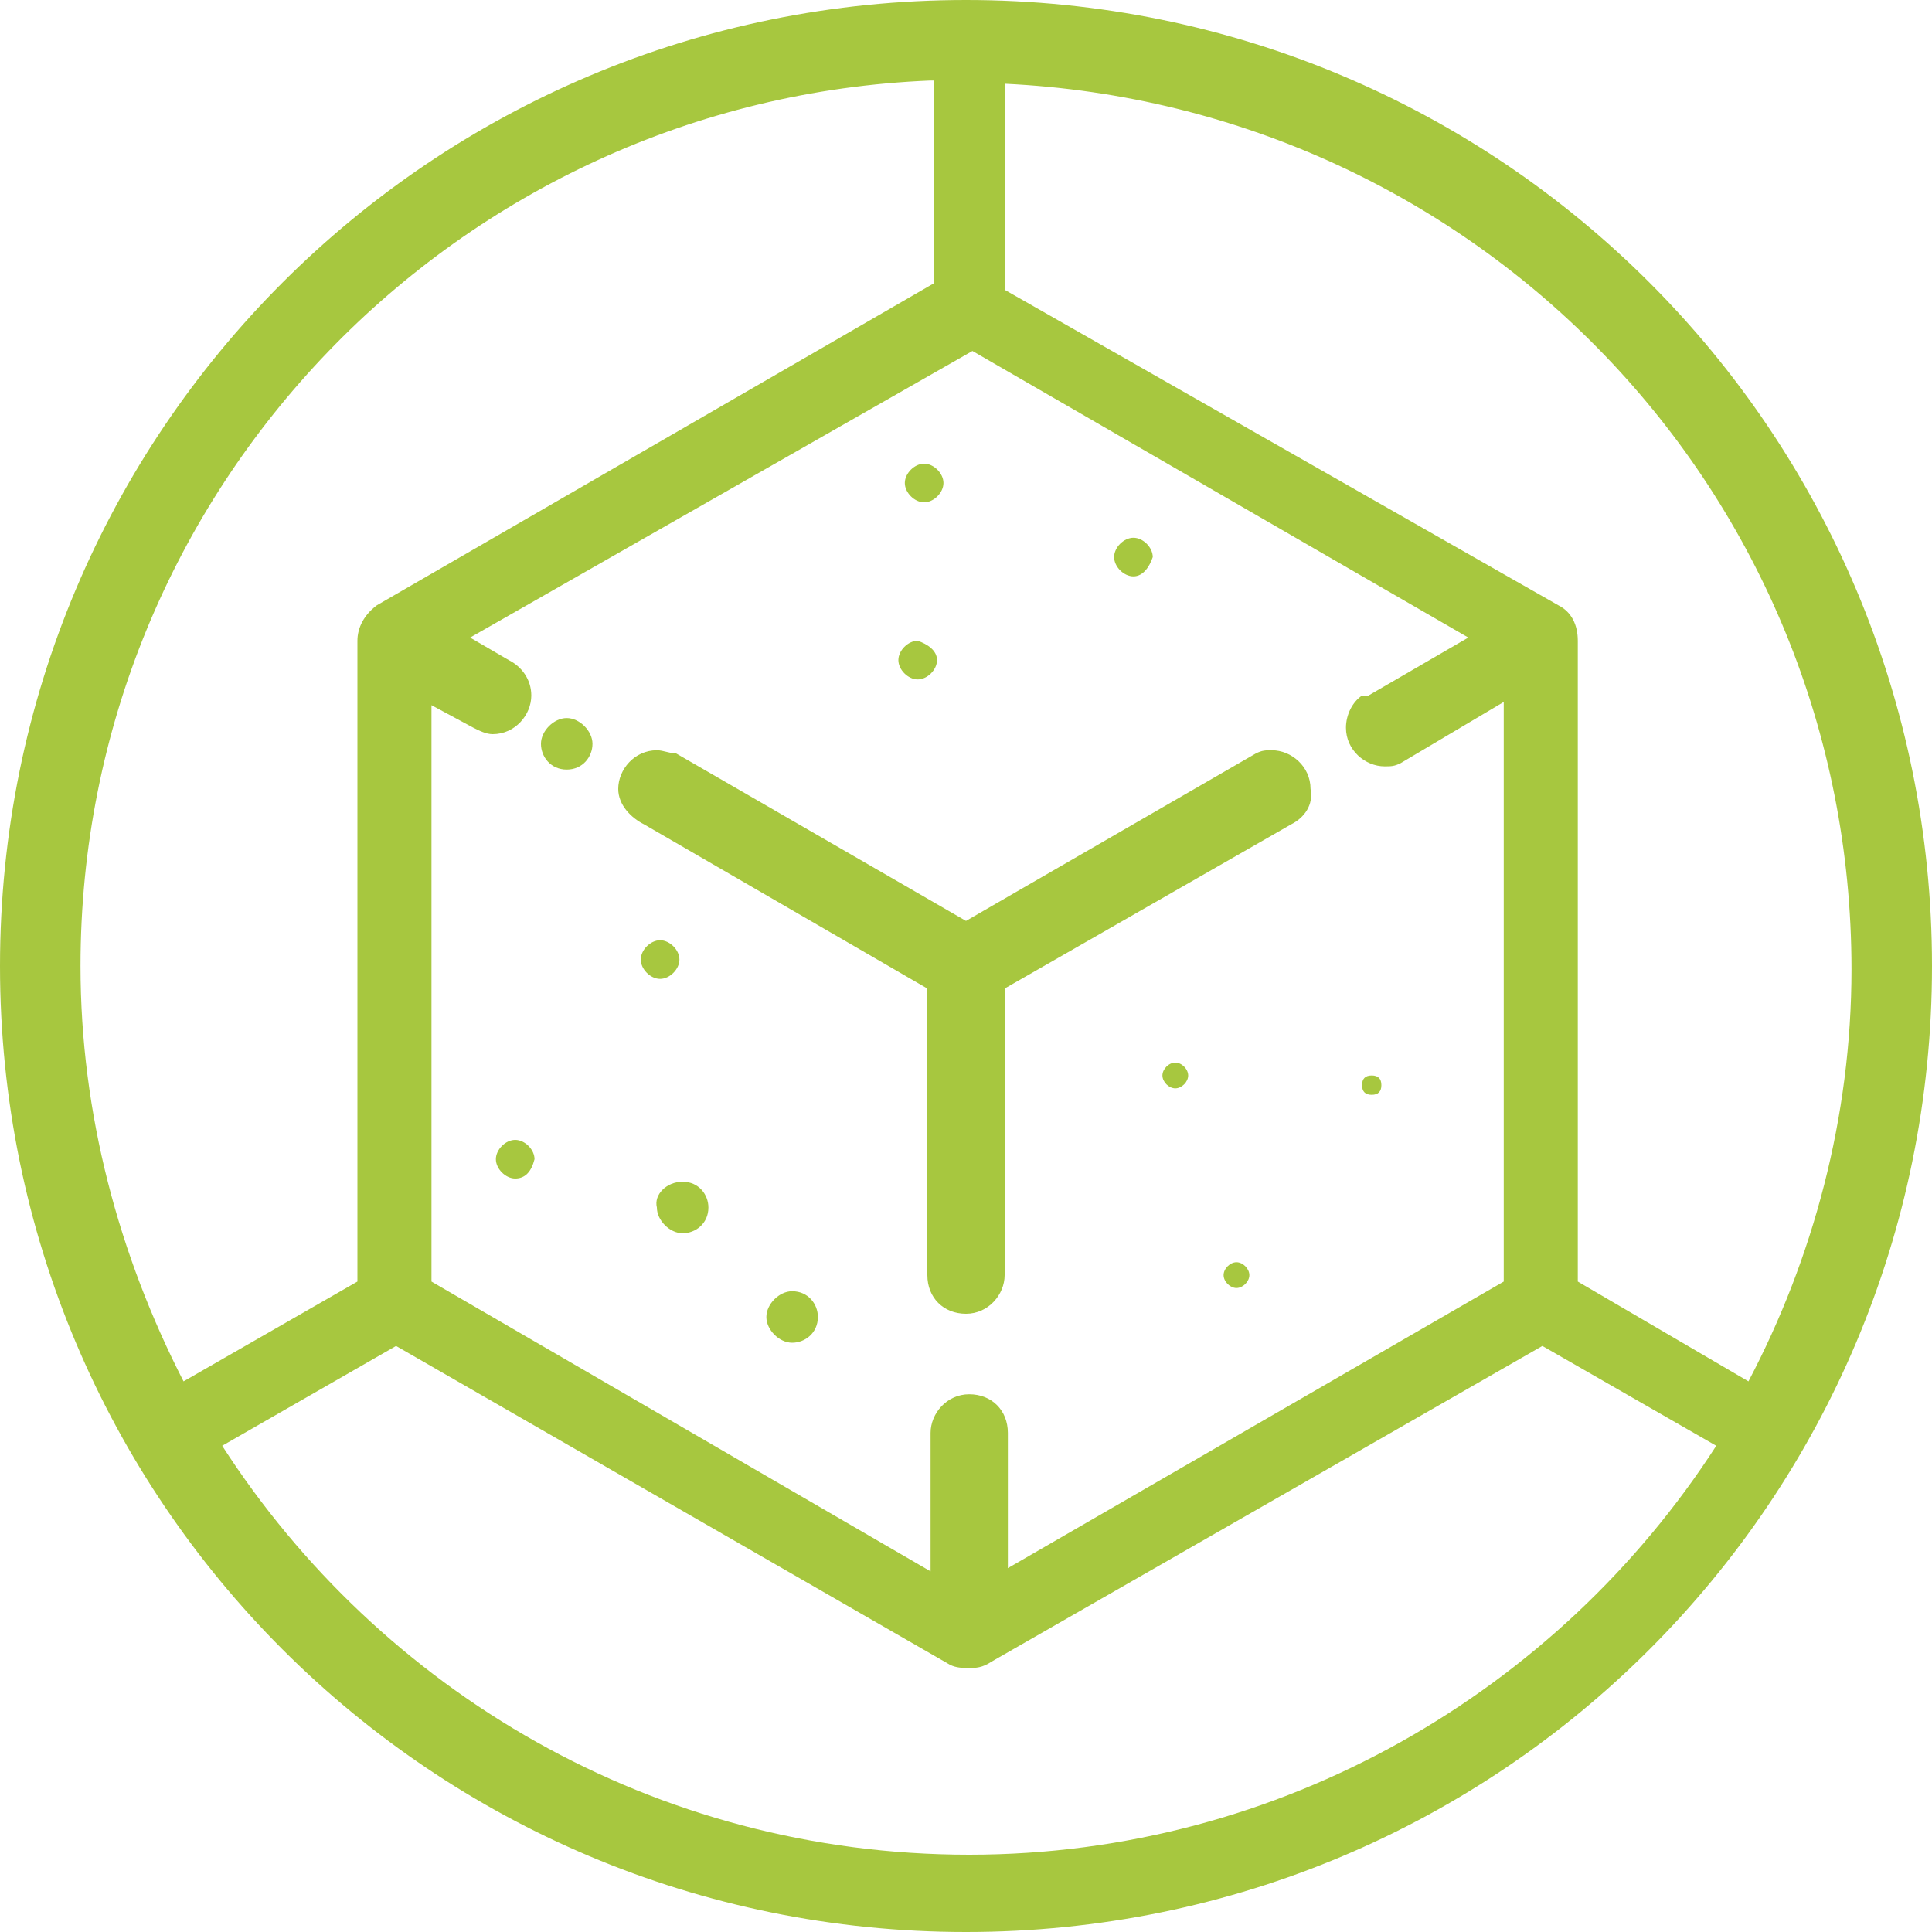
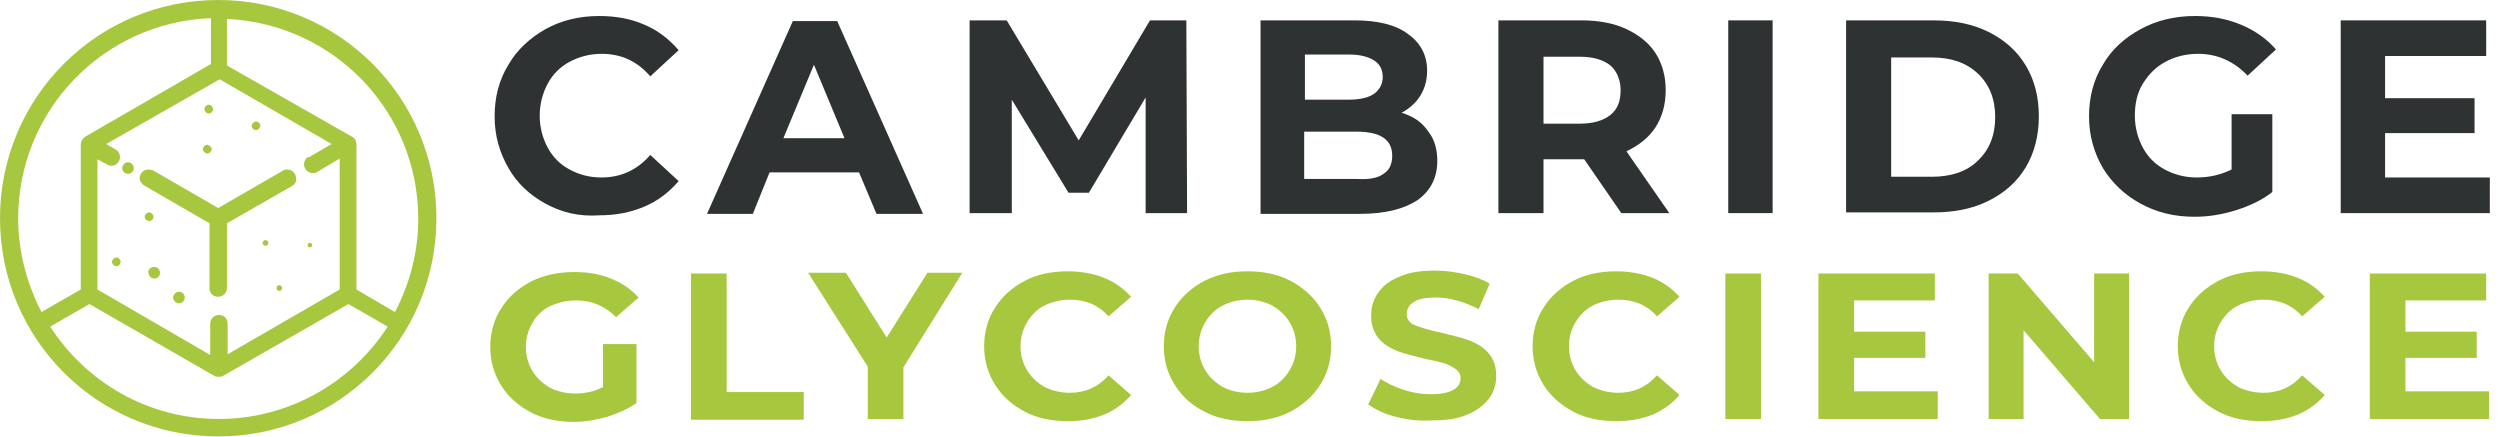
- <svg xmlns="http://www.w3.org/2000/svg" enable-background="new 0 0 60 60" viewBox="0 0 60 60">
-   <path clip-rule="evenodd" d="m30 60c-16.6 0-30-13.4-30-30s13.4-30 30-30 30 13.4 30 30-13.4 30-30 30zm.8-8.4c-.3.2-.5.2-.7.2s-.4 0-.6-.1l-17.2-9.9-5.4 3.1c4.9 7.6 13.4 12.7 23.2 12.7 9.7 0 18.3-5.1 23.2-12.7l-5.4-3.1zm-1.9-49.1c-14.7.6-26.4 12.7-26.4 27.5 0 4.6 1.2 9 3.2 12.9l5.4-3.1v-19.9c0-.4.2-.8.6-1.1l17.3-10v-6.3zm-14.3 17.3 1.2.7c.4.2.7.6.7 1.1 0 .6-.5 1.2-1.2 1.2-.2 0-.4-.1-.6-.2l-1.3-.7v17.9l15.5 9v-4.3c0-.6.5-1.2 1.2-1.2s1.2.5 1.2 1.2v4.2l15.4-8.9v-18l-3.2 1.9c-.2.1-.3.1-.5.1-.6 0-1.2-.5-1.2-1.2 0-.4.2-.8.5-1h.1.1l3.1-1.8-15.4-8.9zm33.8-1c.4.2.6.6.6 1.1v19.9l5.3 3.1c2-3.8 3.2-8.2 3.2-12.8 0-14.8-11.6-26.8-26.3-27.5v6.4zm-8.3 6.8-8.9 5.1v8.9c0 .6-.5 1.2-1.2 1.2s-1.2-.5-1.2-1.2v-8.9l-8.8-5.1c-.4-.2-.8-.6-.8-1.1 0-.6.5-1.2 1.2-1.2.2 0 .4.1.6.1l9 5.2 9-5.2c.2-.1.3-.1.5-.1.6 0 1.2.5 1.2 1.2.1.5-.2.9-.6 1.1zm-4.9-7.7c-.3 0-.6-.3-.6-.6s.3-.6.6-.6.6.3.6.6c-.1.3-.3.6-.6.6zm-6.5-2.3c-.3 0-.6-.3-.6-.6s.3-.6.6-.6.6.3.6.6-.3.6-.6.6zm.4 4.9c0 .3-.3.6-.6.6s-.6-.3-.6-.6.3-.6.6-.6c.3.1.6.3.6.6zm-11.5 3.4c-.5 0-.8-.4-.8-.8s.4-.8.8-.8.8.4.8.8-.3.8-.8.8zm-1.6 12.7c-.3 0-.6-.3-.6-.6s.3-.6.6-.6.6.3.6.6c-.1.4-.3.6-.6.6zm4.5-7.4c.3 0 .6.3.6.6s-.3.6-.6.6-.6-.3-.6-.6.3-.6.6-.6zm.7 7.5c.5 0 .8.4.8.8 0 .5-.4.8-.8.8s-.8-.4-.8-.8c-.1-.4.3-.8.8-.8zm3.4 3.4c.5 0 .8.4.8.8 0 .5-.4.8-.8.8s-.8-.4-.8-.8.4-.8.8-.8zm11.9-7.1c.2 0 .4.2.4.4s-.2.4-.4.4-.4-.2-.4-.4.2-.4.4-.4zm1.9 6.2c.2 0 .4.2.4.4s-.2.4-.4.4-.4-.2-.4-.4.2-.4.4-.4zm4.2-5.8c.2 0 .3.1.3.3s-.1.3-.3.3-.3-.1-.3-.3.1-.3.3-.3z" fill="#A7C73F" fill-rule="evenodd" />
+ <svg xmlns="http://www.w3.org/2000/svg" enable-background="new 0 0 343.7 60" viewBox="0 0 343.7 60">
+   <path d="m30 60c-16.6 0-30-13.4-30-30s13.4-30 30-30 30 13.4 30 30-13.4 30-30 30zm.8-8.4c-.3.2-.5.2-.7.2s-.4 0-.6-.1l-17.2-9.9-5.4 3.1c4.9 7.6 13.4 12.7 23.2 12.7 9.7 0 18.3-5.1 23.2-12.7l-5.4-3.1zm-1.9-49.1c-14.7.6-26.4 12.7-26.4 27.5 0 4.6 1.2 9 3.2 12.9l5.4-3.1v-19.9c0-.4.2-.8.6-1.1l17.3-10v-6.3zm-14.3 17.3 1.2.7c.4.2.7.6.7 1.1 0 .6-.5 1.2-1.2 1.2-.2 0-.4-.1-.6-.2l-1.3-.7v17.9l15.5 9v-4.3c0-.6.5-1.2 1.2-1.2s1.2.5 1.2 1.2v4.2l15.4-8.9v-18l-3.2 1.9c-.2.1-.3.1-.5.1-.6 0-1.2-.5-1.2-1.2 0-.4.2-.8.5-1h.1.1l3.1-1.8-15.4-8.9zm33.8-1c.4.2.6.6.6 1.1v19.9l5.3 3.1c2-3.8 3.2-8.2 3.2-12.8 0-14.8-11.6-26.8-26.3-27.5v6.4zm-8.3 6.8-8.9 5.1v8.9c0 .6-.5 1.2-1.2 1.2s-1.2-.5-1.2-1.2v-8.9l-8.8-5.1c-.4-.2-.8-.6-.8-1.1 0-.6.5-1.2 1.2-1.2.2 0 .4.1.6.1l9 5.2 9-5.2c.2-.1.3-.1.5-.1.6 0 1.2.5 1.2 1.2.1.5-.2.9-.6 1.1zm-4.9-7.7c-.3 0-.6-.3-.6-.6s.3-.6.6-.6.6.3.6.6c-.1.3-.3.6-.6.6zm-6.5-2.3c-.3 0-.6-.3-.6-.6s.3-.6.6-.6.6.3.6.6-.3.6-.6.6zm.4 4.9c0 .3-.3.6-.6.6s-.6-.3-.6-.6.3-.6.6-.6c.3.1.6.3.6.6zm-11.5 3.4c-.5 0-.8-.4-.8-.8s.4-.8.8-.8.8.4.8.8-.3.8-.8.8zm-1.6 12.7c-.3 0-.6-.3-.6-.6s.3-.6.6-.6.6.3.6.6c-.1.4-.3.6-.6.6zm4.5-7.4c.3 0 .6.3.6.6s-.3.6-.6.6-.6-.3-.6-.6.3-.6.6-.6zm.7 7.5c.5 0 .8.4.8.8 0 .5-.4.8-.8.8s-.8-.4-.8-.8c-.1-.4.3-.8.8-.8zm3.4 3.4c.5 0 .8.4.8.8 0 .5-.4.8-.8.8s-.8-.4-.8-.8.4-.8.8-.8zm11.9-7.1c.2 0 .4.2.4.4s-.2.4-.4.4-.4-.2-.4-.4.2-.4.4-.4zm1.9 6.2c.2 0 .4.2.4.4s-.2.4-.4.4-.4-.2-.4-.4.2-.4.4-.4zm4.2-5.8c.2 0 .3.1.3.3s-.1.3-.3.3-.3-.1-.3-.3.1-.3.3-.3z" fill="#a7c73f" />
+   <g fill="#2f3232">
+     <path d="m75 28c-2.2-1.2-3.9-2.8-5.1-4.9s-1.9-4.4-1.9-7.1c0-2.6.6-5 1.9-7.1 1.2-2.1 3-3.7 5.1-4.9 2.2-1.2 4.6-1.8 7.4-1.8 2.3 0 4.4.4 6.2 1.2 1.9.8 3.4 2 4.7 3.5l-3.9 3.6c-1.8-2.1-4-3.1-6.7-3.1-1.6 0-3.1.4-4.4 1.1s-2.3 1.7-3 3-1.1 2.8-1.1 4.4.4 3.1 1.1 4.4 1.7 2.3 3 3 2.7 1.1 4.4 1.1c2.6 0 4.9-1 6.7-3.1l3.9 3.6c-1.3 1.5-2.8 2.7-4.7 3.5s-3.9 1.2-6.2 1.2c-2.8.2-5.2-.4-7.4-1.6z" />
+     <path d="m118.1 23.7h-12.3l-2.3 5.7h-6.3l11.8-26.5h6.1l11.8 26.5h-6.4zm-2-4.7-4.2-10.1-4.2 10.1z" />
+     <path d="m157.5 29.3v-15.9l-7.8 13.1h-2.8l-7.8-12.8v15.6h-5.8v-26.5h5.1l9.9 16.5 9.8-16.5h5l.1 26.5z" />
+     <path d="m196.3 18c.9 1.1 1.3 2.5 1.3 4.1 0 2.3-.9 4.1-2.7 5.4-1.8 1.2-4.4 1.9-7.9 1.9h-13.7v-26.6h12.9c3.2 0 5.7.6 7.4 1.9 1.7 1.2 2.6 2.9 2.6 5 0 1.3-.3 2.4-.9 3.4s-1.5 1.8-2.6 2.4c1.6.5 2.8 1.3 3.6 2.5zm-16.9-10.5v6.2h6.1c1.5 0 2.7-.3 3.4-.8s1.2-1.3 1.2-2.3-.4-1.8-1.2-2.3-1.9-.8-3.4-.8zm10.8 16.4c.8-.5 1.2-1.3 1.2-2.5 0-2.2-1.6-3.3-4.9-3.3h-7.2v6.5h7.2c1.7.1 2.9-.1 3.7-.7z" />
+     <path d="m222.9 29.3-5.1-7.4h-.3-5.3v7.4h-6.2v-26.5h11.5c2.3 0 4.4.4 6.1 1.2s3.1 1.9 4 3.3 1.4 3.1 1.4 5.1-.5 3.7-1.4 5.1-2.3 2.5-4 3.3l5.9 8.5zm-1.5-20.3c-1-.8-2.4-1.2-4.2-1.2h-5v9.2h5c1.8 0 3.2-.4 4.2-1.2s1.4-1.9 1.4-3.4c0-1.4-.5-2.6-1.4-3.4z" />
+     <path d="m237.6 2.8h6.1v26.5h-6.1z" />
+     <path d="m253.8 2.8h12c2.9 0 5.4.5 7.6 1.6s3.9 2.6 5.1 4.6 1.8 4.3 1.8 7c0 2.6-.6 5-1.8 7s-2.9 3.5-5.1 4.6-4.7 1.6-7.6 1.6h-12zm11.8 21.5c2.6 0 4.8-.7 6.3-2.2 1.6-1.5 2.4-3.5 2.4-6s-.8-4.5-2.4-6-3.7-2.2-6.3-2.2h-5.6v16.4z" />
+     <path d="m306.8 15.7h5.6v10.7c-1.4 1.1-3.1 1.9-5 2.5s-3.8.9-5.7.9c-2.8 0-5.2-.6-7.4-1.8s-3.9-2.8-5.2-4.9c-1.2-2.1-1.9-4.4-1.9-7.1 0-2.6.6-5 1.9-7.1 1.2-2.1 3-3.7 5.2-4.9s4.7-1.8 7.5-1.8c2.3 0 4.4.4 6.3 1.2s3.5 1.9 4.8 3.4l-3.9 3.6c-1.9-2-4.2-3-6.8-3-1.7 0-3.2.4-4.5 1.1s-2.3 1.7-3.1 3-1.1 2.8-1.1 4.4.4 3.1 1.1 4.4 1.7 2.3 3 3 2.8 1.1 4.4 1.1c1.8 0 3.4-.4 4.8-1.1z" />
+     <path d="m342.3 24.4v4.9h-20.5v-26.5h20v4.9h-13.9v5.8h12.3v4.8h-12.3v6.1z" />
+   </g>
+   <g fill="#a7c73f">
+     <path d="m83 47.3h4.5v8.1c-1.1.8-2.5 1.4-4 1.9-1.5.4-3 .7-4.6.7-2.2 0-4.2-.4-5.9-1.3s-3.1-2.1-4.1-3.7-1.5-3.4-1.5-5.3.5-3.8 1.5-5.3c1-1.6 2.4-2.8 4.1-3.7 1.8-.9 3.8-1.3 6-1.3 1.9 0 3.5.3 5 .9s2.8 1.5 3.8 2.6l-3.1 2.7c-1.5-1.5-3.3-2.3-5.5-2.3-1.3 0-2.5.3-3.6.8-1 .5-1.9 1.3-2.4 2.3-.6 1-.9 2.1-.9 3.3s.3 2.3.9 3.3 1.4 1.7 2.4 2.3c1 .5 2.2.8 3.5.8 1.4 0 2.7-.3 3.8-.9v-5.9z" />
+     <path d="m95 37.6h4.9v16.3h10.6v3.8h-15.5z" />
+     <path d="m124.2 50.5v7.1h-4.9v-7.2l-8.2-12.9h5.2l5.6 8.9 5.6-8.9h4.8z" />
+     <path d="m140.9 56.6c-1.7-.9-3.1-2.1-4.1-3.7s-1.5-3.4-1.5-5.3.5-3.8 1.5-5.3c1-1.6 2.4-2.8 4.1-3.7s3.7-1.3 5.9-1.3c1.8 0 3.5.3 5 .9s2.7 1.5 3.7 2.6l-3.1 2.7c-1.4-1.6-3.2-2.3-5.3-2.3-1.3 0-2.5.3-3.5.8s-1.8 1.3-2.4 2.3-.9 2.1-.9 3.3.3 2.3.9 3.3 1.4 1.7 2.4 2.3c1 .5 2.2.8 3.5.8 2.1 0 3.9-.8 5.3-2.4l3.1 2.7c-1 1.2-2.3 2.1-3.7 2.7-1.5.6-3.1.9-5 .9-2.2 0-4.2-.4-5.9-1.3z" />
+     <path d="m165.6 56.6c-1.8-.9-3.1-2.1-4.1-3.7s-1.5-3.3-1.5-5.3.5-3.7 1.5-5.3 2.4-2.8 4.1-3.7c1.8-.9 3.7-1.3 5.9-1.3s4.2.4 5.9 1.3 3.1 2.1 4.1 3.7 1.5 3.3 1.5 5.3-.5 3.7-1.5 5.3-2.4 2.8-4.1 3.7c-1.8.9-3.7 1.3-5.9 1.3s-4.2-.4-5.9-1.3zm9.3-3.4c1-.5 1.8-1.3 2.4-2.3s.9-2.1.9-3.3-.3-2.3-.9-3.3-1.4-1.7-2.4-2.3c-1-.5-2.1-.8-3.4-.8s-2.4.3-3.4.8-1.8 1.3-2.4 2.3-.9 2.1-.9 3.3.3 2.3.9 3.3 1.4 1.7 2.4 2.3c1 .5 2.1.8 3.4.8s2.4-.3 3.4-.8z" />
+     <path d="m191.9 57.3c-1.6-.4-2.8-1-3.8-1.7l1.7-3.5c.9.6 2 1.1 3.2 1.5s2.5.6 3.7.6c1.4 0 2.4-.2 3.1-.6s1-.9 1-1.6c0-.5-.2-.9-.6-1.2s-.9-.6-1.5-.8-1.4-.4-2.5-.6c-1.6-.4-2.9-.7-4-1.1-1-.4-1.9-.9-2.6-1.7s-1.1-1.9-1.1-3.2c0-1.2.3-2.2 1-3.2s1.7-1.7 3-2.2c1.3-.6 3-.8 4.9-.8 1.3 0 2.7.2 4 .5s2.4.7 3.4 1.3l-1.5 3.5c-2-1-3.9-1.6-5.9-1.6-1.4 0-2.4.2-3 .6-.7.4-1 1-1 1.7s.4 1.2 1.1 1.5c.8.3 1.9.7 3.5 1 1.6.4 2.9.7 4 1.1 1 .4 1.9.9 2.6 1.7s1.1 1.8 1.1 3.2c0 1.1-.3 2.2-1 3.1s-1.7 1.7-3 2.2c-1.3.6-3 .8-4.9.8-1.8.1-3.4-.1-4.9-.5z" />
+     <path d="m216.3 56.6c-1.7-.9-3.1-2.1-4.1-3.7s-1.5-3.4-1.5-5.3.5-3.8 1.5-5.3c1-1.6 2.4-2.8 4.1-3.7s3.7-1.3 5.9-1.3c1.8 0 3.5.3 5 .9s2.7 1.5 3.7 2.6l-3.1 2.7c-1.4-1.6-3.2-2.3-5.3-2.3-1.3 0-2.5.3-3.5.8s-1.8 1.3-2.4 2.3-.9 2.1-.9 3.3.3 2.3.9 3.3 1.4 1.7 2.4 2.3c1 .5 2.2.8 3.5.8 2.1 0 3.9-.8 5.3-2.4l3.1 2.7c-1 1.2-2.3 2.1-3.7 2.7-1.5.6-3.1.9-5 .9-2.2 0-4.2-.4-5.9-1.3z" />
+     <path d="m237.2 37.6h4.9v20h-4.9z" />
+     <path d="m266.4 53.9v3.7h-16.4v-20h16v3.7h-11.1v4.3h9.8v3.6h-9.8v4.6h11.5z" />
+     <path d="m292.7 37.6v20h-4l-10.5-12.2v12.2h-4.8v-20h4l10.5 12.2v-12.2z" />
+     <path d="m305 56.6c-1.7-.9-3.1-2.1-4.1-3.7s-1.5-3.4-1.5-5.3.5-3.8 1.5-5.3c1-1.6 2.4-2.8 4.1-3.7s3.7-1.3 5.9-1.3c1.8 0 3.5.3 5 .9s2.7 1.5 3.7 2.6l-3.1 2.7c-1.4-1.6-3.2-2.3-5.3-2.3-1.3 0-2.5.3-3.5.8s-1.8 1.3-2.4 2.3-.9 2.1-.9 3.3.3 2.3.9 3.3 1.4 1.7 2.4 2.3c1 .5 2.2.8 3.5.8 2.1 0 3.9-.8 5.3-2.4l3.1 2.7c-1 1.2-2.3 2.1-3.7 2.7-1.5.6-3.1.9-5 .9-2.2 0-4.2-.4-5.9-1.3z" />
+     <path d="m342.2 53.9v3.7h-16.4v-20h16v3.7h-11.1v4.3h9.8v3.6h-9.8v4.6h11.5z" />
+   </g>
</svg>
